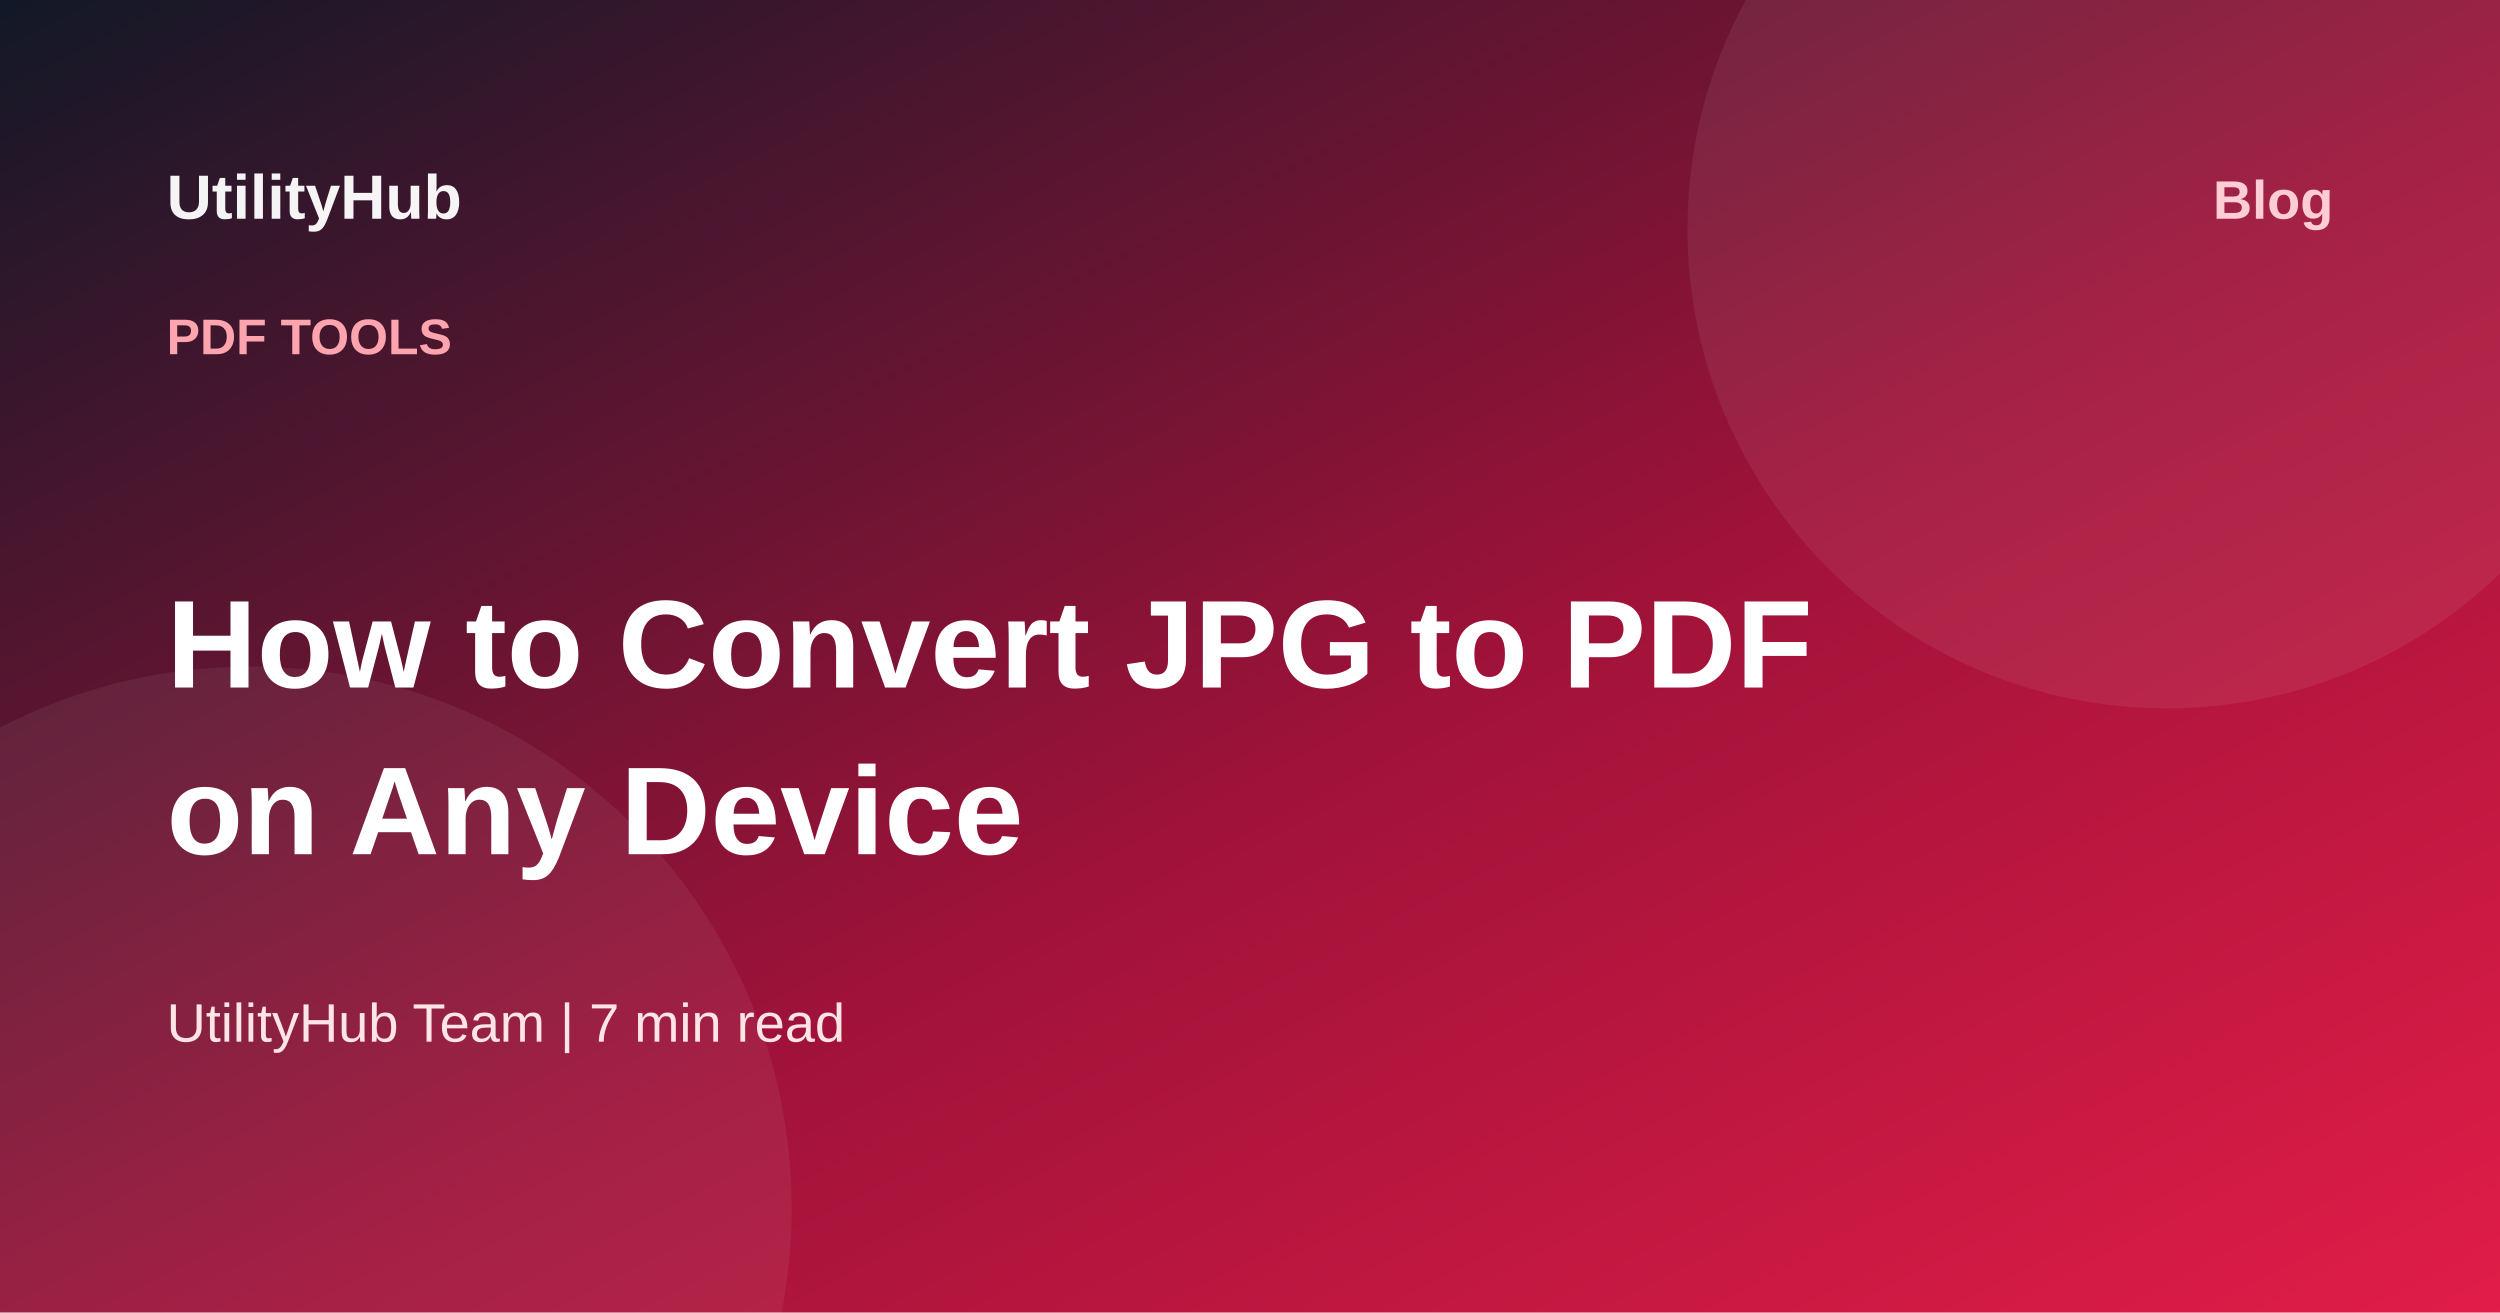
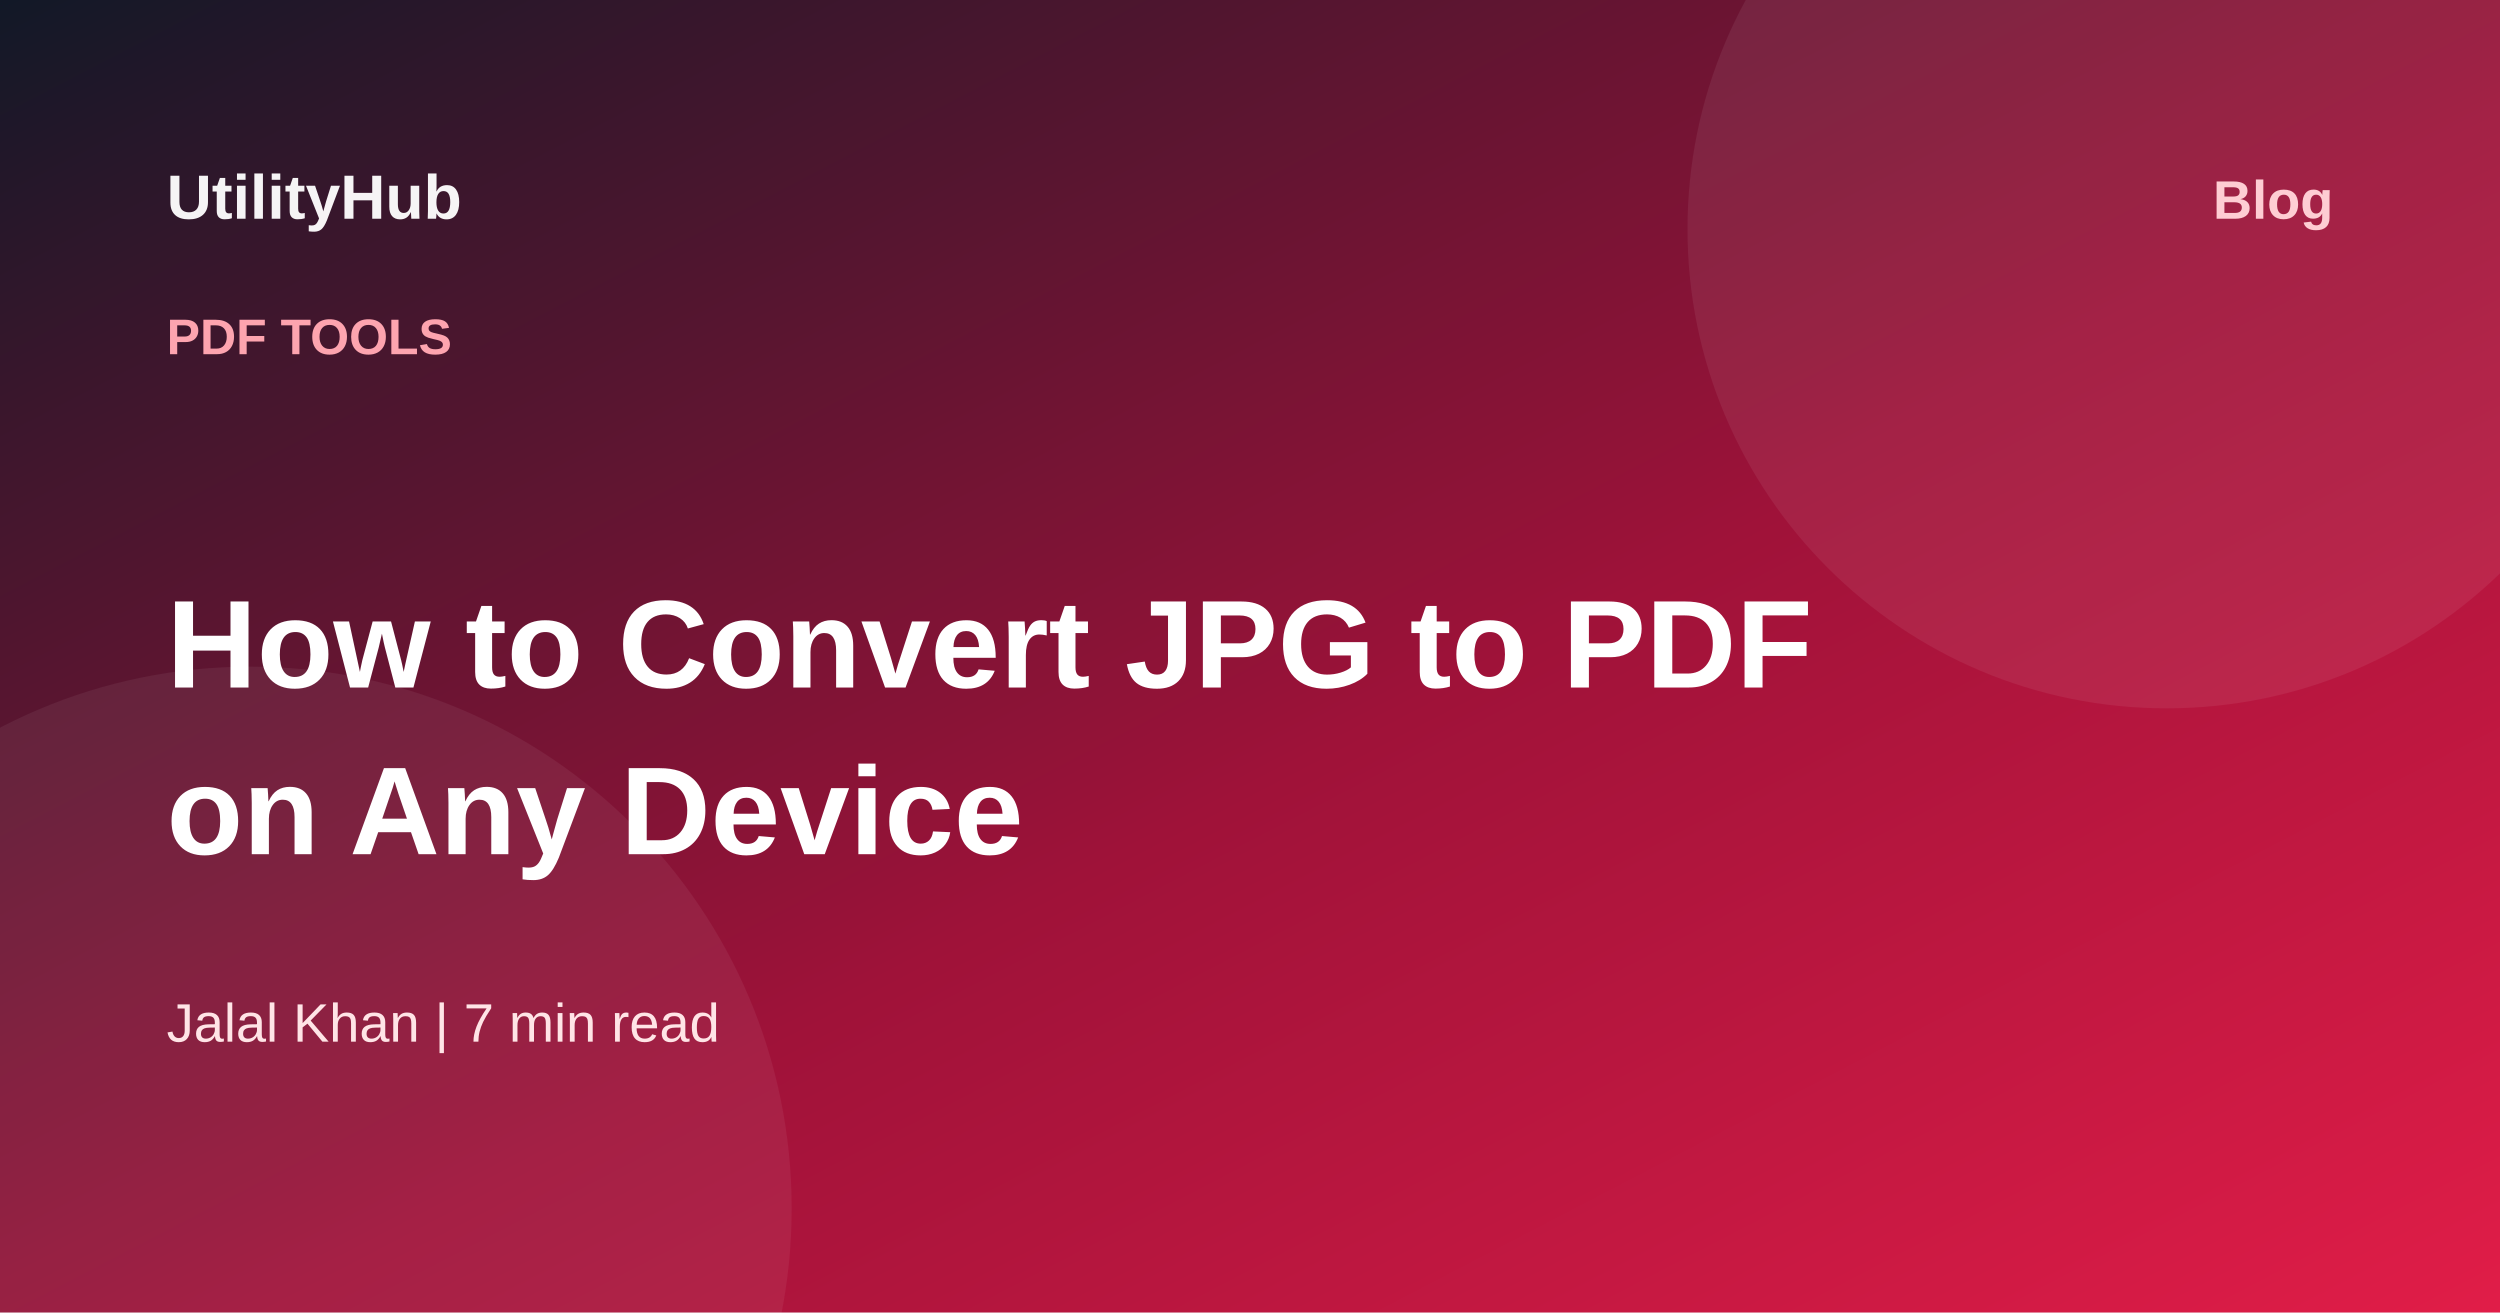
<svg xmlns="http://www.w3.org/2000/svg" width="1200" height="630" viewBox="0 0 1200 630">
  <defs>
    <linearGradient id="bg" x1="0" y1="0" x2="1" y2="1">
      <stop offset="0%" stop-color="#111827" />
      <stop offset="55%" stop-color="#9f1239" />
      <stop offset="100%" stop-color="#e11d48" />
    </linearGradient>
  </defs>
  <rect width="1200" height="630" fill="url(#bg)" />
  <circle cx="1040" cy="110" r="230" fill="#ffffff" opacity="0.07" />
  <circle cx="120" cy="580" r="260" fill="#ffffff" opacity="0.06" />
  <text x="80" y="105" font-family="Segoe UI, Arial, sans-serif" font-size="30" font-weight="700" fill="#ffffff" opacity="0.95">UtilityHub</text>
  <text x="1120" y="105" text-anchor="end" font-family="Segoe UI, Arial, sans-serif" font-size="26" font-weight="600" fill="#fecdd3">Blog</text>
  <text x="80" y="170" font-family="Segoe UI, Arial, sans-serif" font-size="24" font-weight="600" fill="#fda4af">PDF TOOLS</text>
  <text x="80" y="330" font-family="Segoe UI, Arial, sans-serif" font-size="60" font-weight="700" fill="#ffffff">How to Convert JPG to PDF</text>
  <text x="80" y="410" font-family="Segoe UI, Arial, sans-serif" font-size="60" font-weight="700" fill="#ffffff">on Any Device</text>
-   <text x="80" y="500" font-family="Segoe UI, Arial, sans-serif" font-size="26" fill="#ffe4e6">UtilityHub Team | 7 min read</text>
+   <text x="80" y="500" font-family="Segoe UI, Arial, sans-serif" font-size="26" fill="#ffe4e6">Jalal Khan | 7 min read</text>
</svg>
